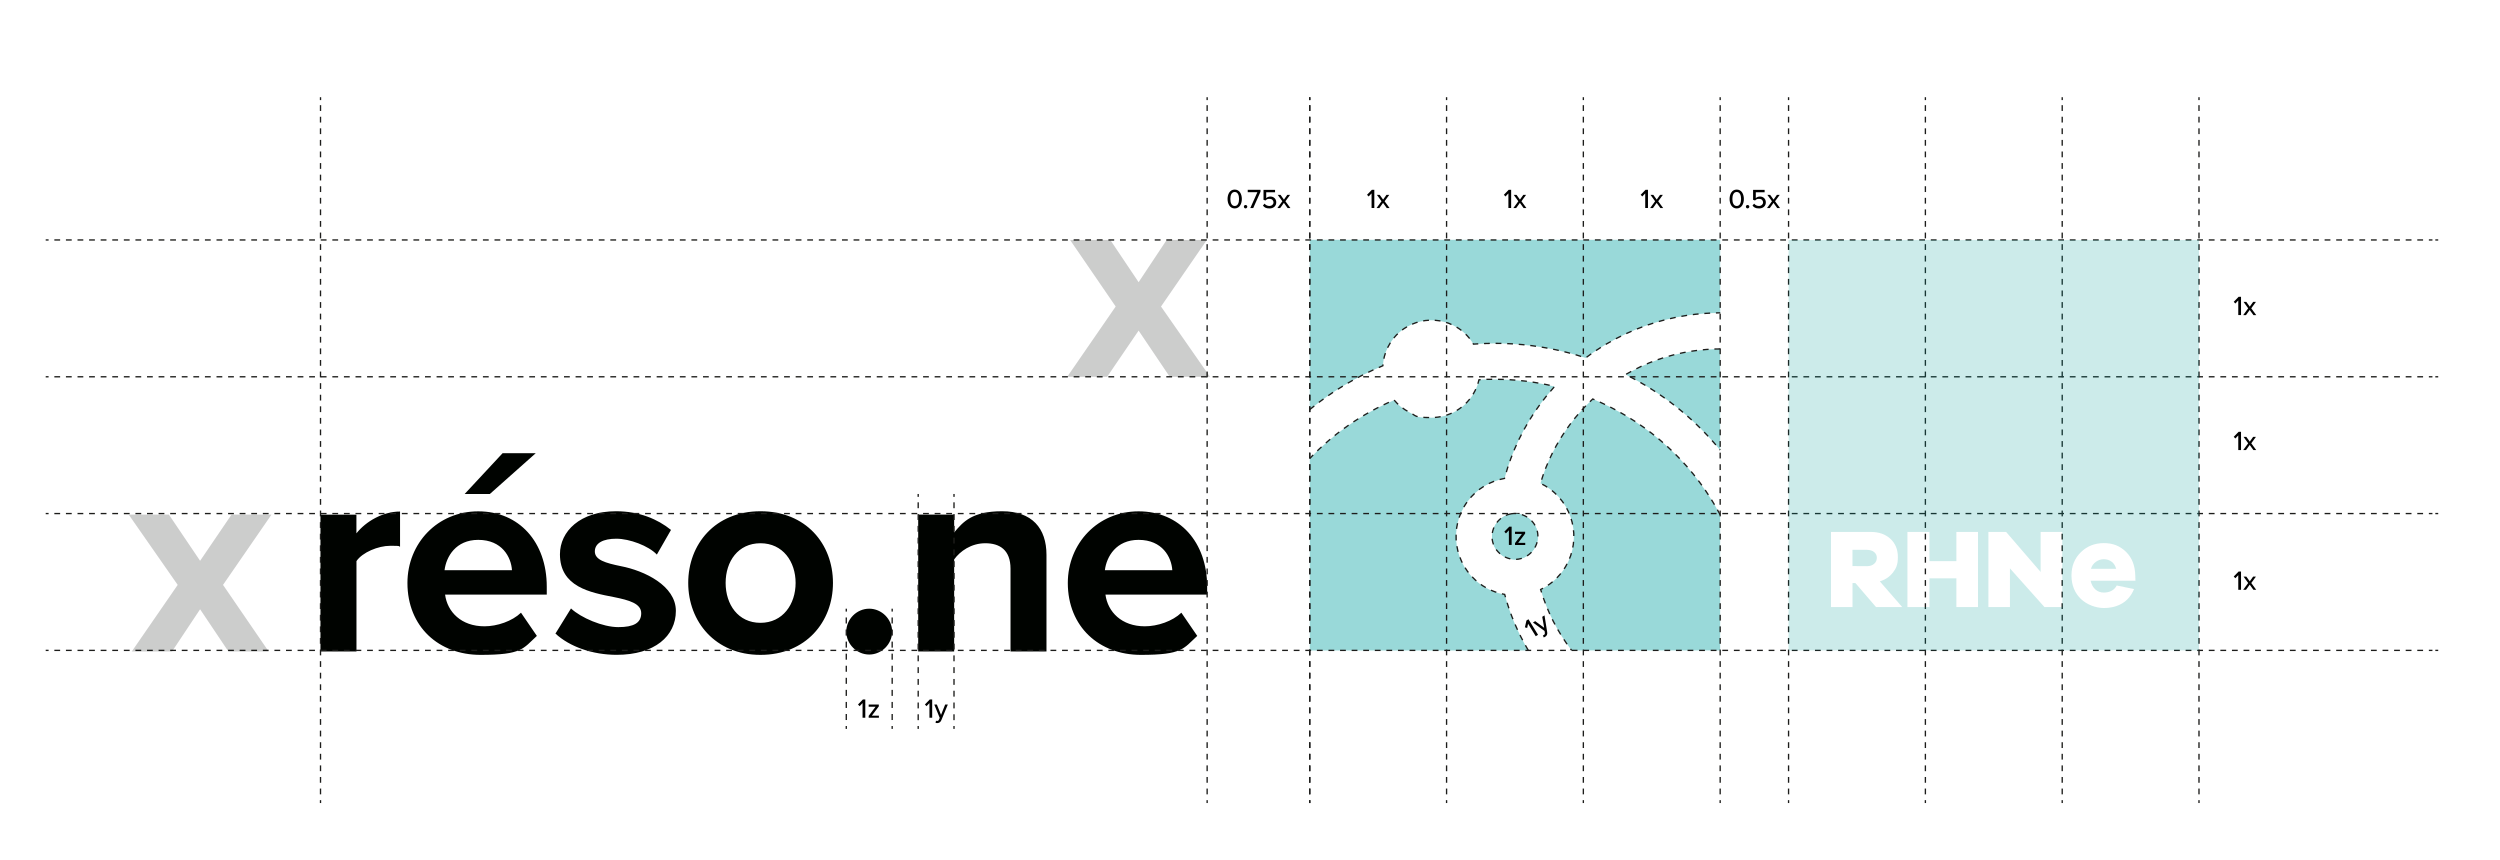
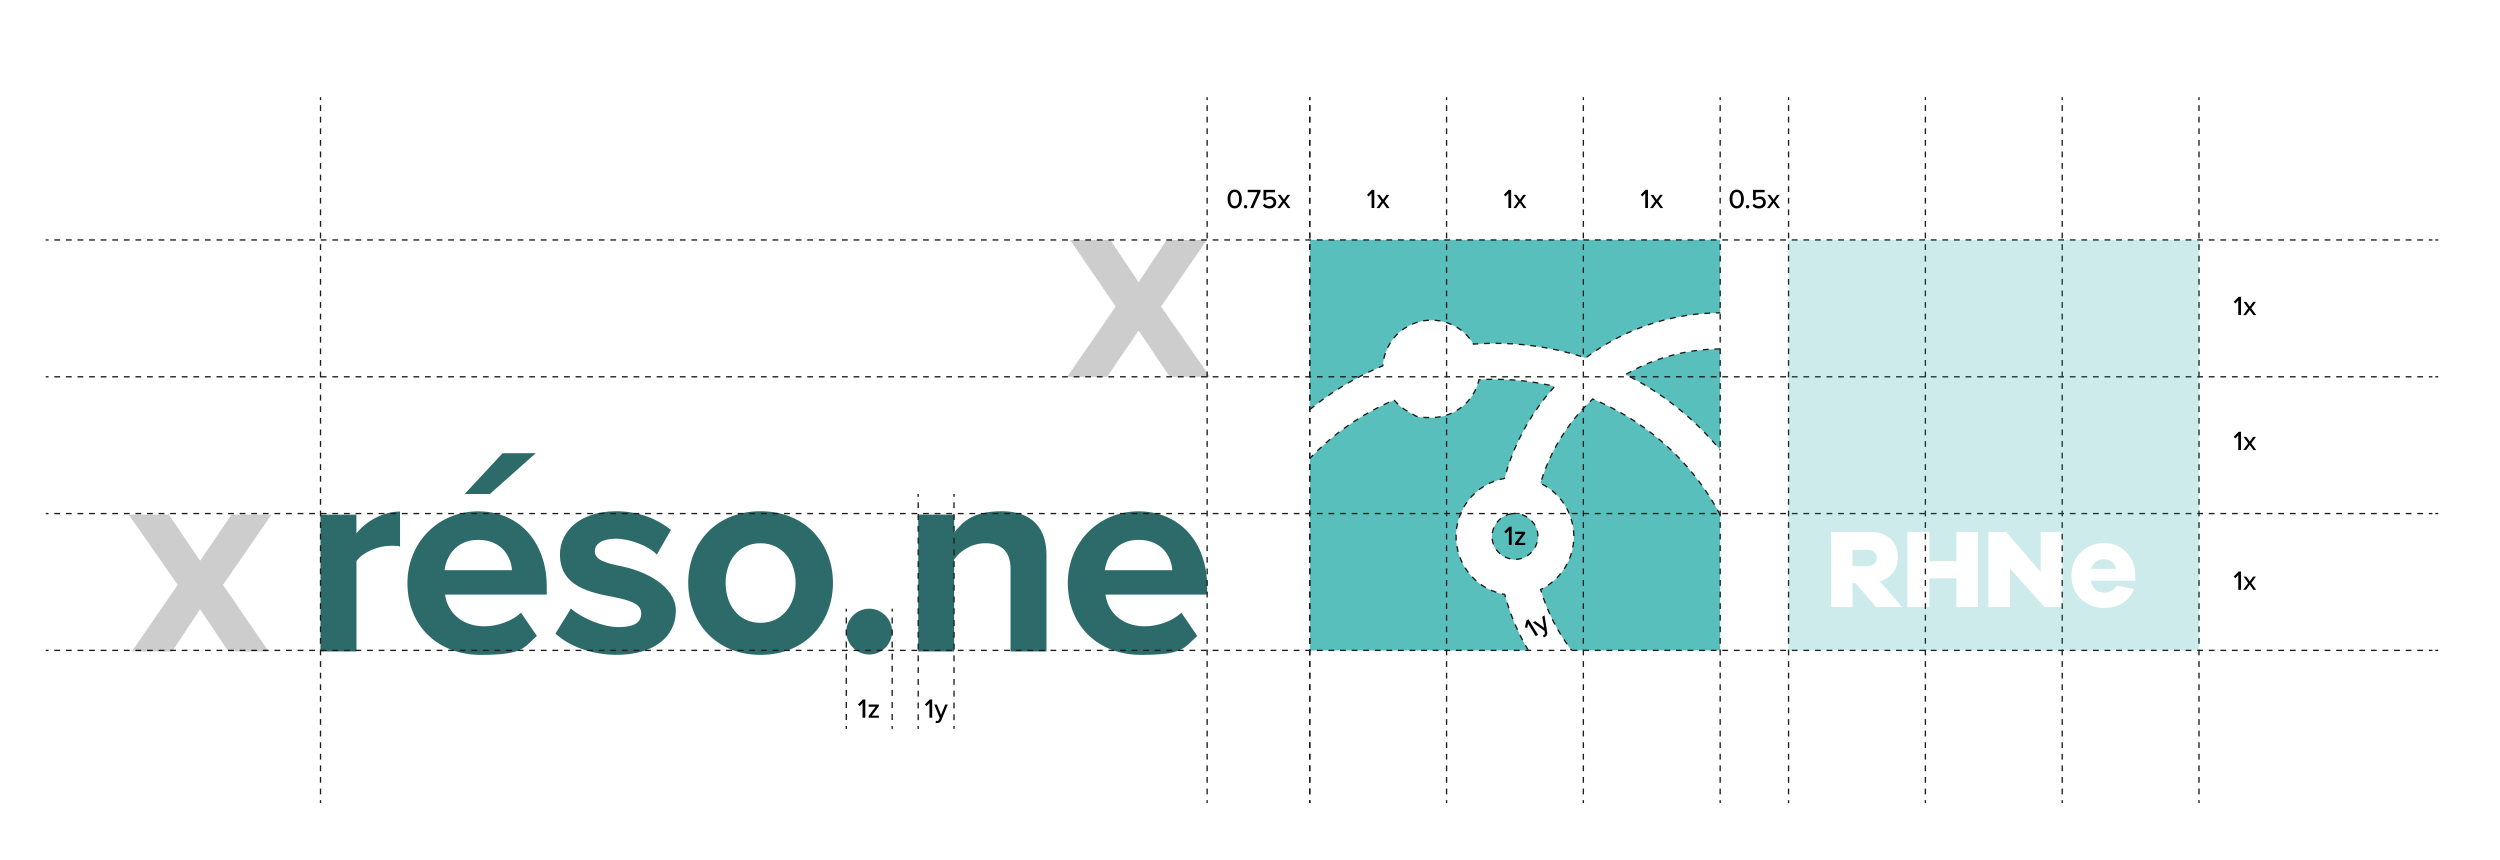
<svg xmlns="http://www.w3.org/2000/svg" id="construction" version="1.1" viewBox="0 0 5180 1781.3">
  <defs>
    <style>
      .st0 {
-         stroke-dasharray: 12;
-       }
- 
-       .st0, .st1, .st2, .st3, .st4, .st5, .st6 {
+         stroke-dasharray: 12.2 12.2;
+       }
+ 
+       .st0, .st1, .st2, .st3, .st4, .st5 {
        fill: none;
      }

-       .st0, .st1, .st2, .st4, .st5, .st6 {
+       .st0, .st2, .st3, .st4, .st5 {
        stroke: #1d1d1b;
        stroke-miterlimit: 10;
        stroke-width: 2.8px;
      }

-       .st1 {
+       .st6, .st7 {
+         opacity: .2;
+       }
+ 
+       .st8 {
+         fill: #009a96;
+       }
+ 
+       .st9 {
+         fill: #2d6b6a;
+       }
+ 
+       .st10 {
+         fill: #59bfbd;
+       }
+ 
+       .st3 {
+         stroke-dasharray: 12;
+       }
+ 
+       .st4 {
+         stroke-dasharray: 12.5 12.5;
+       }
+ 
+       .st5 {
        stroke-dasharray: 12 12;
      }

-       .st2 {
-         stroke-dasharray: 12.2 12.2;
+       .st11 {
+         clip-path: url(#clippath);
      }

      .st7 {
-         fill: #99d9d9;
-       }
- 
-       .st8, .st9 {
        fill: #000300;
-       }
- 
-       .st10 {
-         fill: #009a96;
-       }
- 
-       .st9 {
-         opacity: .2;
-       }
- 
-       .st11 {
-         opacity: .2;
-       }
- 
-       .st5 {
-         stroke-dasharray: 12.5 12.5;
-       }
- 
-       .st6 {
-         stroke-dasharray: 12 12;
-       }
- 
-       .st12 {
-         clip-path: url(#clippath);
+         isolation: isolate;
      }
    </style>
    <clipPath id="clippath">
-       <rect class="st3" x="3705.9" y="497.2" width="850.4" height="850.4" />
+       <rect class="st1" x="3705.9" y="497.2" width="850.4" height="850.4" />
    </clipPath>
  </defs>
-   <path class="st8" d="M2359.2,1118.6c49.3,0,68.1,35.8,69.8,62.8h-139.7c3.5-28.2,23.5-62.8,69.8-62.8M2212.5,1207.8c0,91,65.1,149.1,151.4,149.1s88-12.9,116.8-39.3l-32.9-48.1c-18.2,17.6-49.3,28.2-75.7,28.2-48.1,0-76.9-29.9-81.6-65.7h210.7v-16.4c0-92.7-57.5-156.1-142-156.1s-146.7,66.3-146.7,148.5M2168.3,1349.8v-200.1c0-55.2-29.9-90.4-92.1-90.4s-81,22.3-99.2,44v-37h-74.5v283.5h74.5v-190.7c12.3-17,35.2-33.5,64.6-33.5s52.2,13.5,52.2,52.8v171.4h74.5ZM1753.5,1308.7c0,25.8,21.7,47.5,47.5,47.5s47.5-21.7,47.5-47.5-21.7-47.5-47.5-47.5-47.5,21.7-47.5,47.5M1575.7,1290.5c-46.4,0-72.2-38.1-72.2-82.7s25.8-82.2,72.2-82.2,72.8,38.1,72.8,82.2-26.4,82.7-72.8,82.7M1575.7,1356.9c93.9,0,150.2-68.1,150.2-149.1s-56.3-148.5-150.2-148.5-149.7,68.1-149.7,148.5,56.3,149.1,149.7,149.1M1150.9,1312.8c29.9,27.6,77.5,44,126.8,44,78.6,0,122.7-38.7,122.7-91s-65.1-83.3-113.9-92.7c-31.7-6.5-54-12.9-54-30.5s17.6-26.4,44.6-26.4,66.9,14.7,83.9,32.9l29.3-51.1c-27.6-22.3-65.7-38.7-113.9-38.7-74.5,0-116.2,41.7-116.2,89.2,0,67.5,62.8,79.2,111.5,88.6,32.3,6.5,56.9,13.5,56.9,33.5s-15.3,28.8-47.5,28.8-77.5-19.4-98-38.7l-32.3,52.2ZM991,1118.6c49.3,0,68.1,35.8,69.8,62.8h-139.7c3.5-28.2,23.5-62.8,69.8-62.8M844.2,1207.8c0,91,65.1,149.1,151.4,149.1s88-12.9,116.8-39.3l-32.9-48.1c-18.2,17.6-49.3,28.2-75.7,28.2-48.1,0-76.9-29.9-81.6-65.7h210.7v-16.4c0-92.7-57.5-156.1-142-156.1s-146.7,66.3-146.7,148.5M1110.1,939h-68.7l-78.6,84.5h52.2l95.1-84.5ZM738.6,1349.8v-187.2c12.3-18.2,45.2-31.7,69.8-31.7s15.3.6,20.5,1.8v-72.8c-35.2,0-70.4,20-90.4,45.2v-38.7h-74.5v283.5h74.5Z" />
+   <path class="st9" d="M2359.2,1118.6c49.3,0,68.1,35.8,69.8,62.8h-139.7c3.5-28.2,23.5-62.8,69.8-62.8M2212.5,1207.8c0,91,65.1,149.1,151.4,149.1s88-12.9,116.8-39.3l-32.9-48.1c-18.2,17.6-49.3,28.2-75.7,28.2-48.1,0-76.9-29.9-81.6-65.7h210.7v-16.4c0-92.7-57.5-156.1-142-156.1s-146.7,66.3-146.7,148.5M2168.3,1349.8v-200.1c0-55.2-29.9-90.4-92.1-90.4s-81,22.3-99.2,44v-37h-74.5v283.5h74.5v-190.7c12.3-17,35.2-33.5,64.6-33.5s52.2,13.5,52.2,52.8v171.4h74.5ZM1753.5,1308.7c0,25.8,21.7,47.5,47.5,47.5s47.5-21.7,47.5-47.5-21.7-47.5-47.5-47.5-47.5,21.7-47.5,47.5M1575.7,1290.5c-46.4,0-72.2-38.1-72.2-82.7s25.8-82.2,72.2-82.2,72.8,38.1,72.8,82.2-26.4,82.7-72.8,82.7M1575.7,1356.9c93.9,0,150.2-68.1,150.2-149.1s-56.3-148.5-150.2-148.5-149.7,68.1-149.7,148.5,56.3,149.1,149.7,149.1M1150.9,1312.8c29.9,27.6,77.5,44,126.8,44,78.6,0,122.7-38.7,122.7-91s-65.1-83.3-113.9-92.7c-31.7-6.5-54-12.9-54-30.5s17.6-26.4,44.6-26.4,66.9,14.7,83.9,32.9l29.3-51.1c-27.6-22.3-65.7-38.7-113.9-38.7-74.5,0-116.2,41.7-116.2,89.2,0,67.5,62.8,79.2,111.5,88.6,32.3,6.5,56.9,13.5,56.9,33.5s-15.3,28.8-47.5,28.8-77.5-19.4-98-38.7l-32.3,52.2h0ZM991,1118.6c49.3,0,68.1,35.8,69.8,62.8h-139.7c3.5-28.2,23.5-62.8,69.8-62.8M844.2,1207.8c0,91,65.1,149.1,151.4,149.1s88-12.9,116.8-39.3l-32.9-48.1c-18.2,17.6-49.3,28.2-75.7,28.2-48.1,0-76.9-29.9-81.6-65.7h210.7v-16.4c0-92.7-57.5-156.1-142-156.1s-146.7,66.3-146.7,148.5M1110.1,939h-68.7l-78.6,84.5h52.2l95.1-84.5h0ZM738.6,1349.8v-187.2c12.3-18.2,45.2-31.7,69.8-31.7s15.3.6,20.5,1.8v-72.8c-35.2,0-70.4,20-90.4,45.2v-38.7h-74.5v283.5h74.6Z" />
  <g>
-     <path class="st7" d="M3131.7,1064.7c-25.5,4-43.6,28.8-39.7,54.3,4,25.5,28.8,43.6,54.3,39.7,25.5-4,43.6-28.8,39.7-54.3-4-25.5-28.8-43.6-54.3-39.7Z" />
-     <path class="st7" d="M2713.8,497.2v351.6c45.9-37.7,96.7-68.1,151.5-90.8.8-13.1,4.2-26.2,10.5-38.7,24.9-49.8,85.6-70,135.4-45.1,17.7,8.8,32,22.4,41.8,39,27.5-2,55.2-2.2,83-.4,51.2,3.3,101.2,13,149.6,28.9,13.7-10.3,28.1-20,43-28.8,51.5-30.4,107.7-50.4,167.1-59.3,22.9-3.4,45.7-5.1,68.6-5.2v-151.5h-850.4Z" />
-     <path class="st7" d="M3117.7,1231.9c-18-3.2-35.6-10.4-51.3-22-54.1-40-65.6-116.6-25.6-170.8,19.2-26,46.9-42.2,76.5-47.5,15-56,40.1-108.2,75-155.3,9.1-12.3,18.7-24.1,28.9-35.3-40.6-9.9-82-14.8-123.6-14.8s-22.2.4-33.2,1.1c-1.8,7.7-4.5,15.2-8.1,22.5-17.7,35.3-53.4,55.7-90.4,55.7s-30.5-3.4-45-10.7c-12.8-6.4-23.7-15.2-32.3-25.6-66.5,28.4-125.7,69.5-174.7,121v397.5h452.8c-.2-.3-.3-.5-.5-.8-21.4-36.2-37.6-74.7-48.4-115Z" />
-     <path class="st7" d="M3334.2,842.4c-11.2-5.6-22.6-10.8-34-15.6-17.4,16.2-33.4,34.2-47.9,53.7-27.4,37.1-47.7,78-60.4,121,6.8,3.3,13.4,7.2,19.7,11.9,54.1,40,65.6,116.6,25.6,170.8-12.2,16.4-27.7,29-45,37.3,13.5,45.9,35.3,88.5,64.2,126.1h307.8v-280.8c-49.8-93.7-128.1-173.3-230-224.3Z" />
-     <path class="st7" d="M3368.3,776.2c72.6,36.5,136,86.1,188.3,147.4,2.6,3,5.1,6,7.6,9.1v-209.4c-19.1,0-38.3,1.5-57.5,4.4-49.6,7.4-96.4,24-138.4,48.6Z" />
+     <path class="st10" d="M3131.7,1064.7c-25.5,4-43.6,28.8-39.7,54.3,4,25.5,28.8,43.6,54.3,39.7,25.5-4,43.6-28.8,39.7-54.3-4-25.5-28.8-43.6-54.3-39.7Z" />
+     <path class="st10" d="M2713.8,497.2v351.6c45.9-37.7,96.7-68.1,151.5-90.8.8-13.1,4.2-26.2,10.5-38.7,24.9-49.8,85.6-70,135.4-45.1,17.7,8.8,32,22.4,41.8,39,27.5-2,55.2-2.2,83-.4,51.2,3.3,101.2,13,149.6,28.9,13.7-10.3,28.1-20,43-28.8,51.5-30.4,107.7-50.4,167.1-59.3,22.9-3.4,45.7-5.1,68.6-5.2v-151.5h-850.4v.3Z" />
+     <path class="st10" d="M3117.7,1231.9c-18-3.2-35.6-10.4-51.3-22-54.1-40-65.6-116.6-25.6-170.8,19.2-26,46.9-42.2,76.5-47.5,15-56,40.1-108.2,75-155.3,9.1-12.3,18.7-24.1,28.9-35.3-40.6-9.9-82-14.8-123.6-14.8s-22.2.4-33.2,1.1c-1.8,7.7-4.5,15.2-8.1,22.5-17.7,35.3-53.4,55.7-90.4,55.7s-30.5-3.4-45-10.7c-12.8-6.4-23.7-15.2-32.3-25.6-66.5,28.4-125.7,69.5-174.7,121v397.5h452.8c-.2-.3-.3-.5-.5-.8-21.4-36.2-37.6-74.7-48.4-115h0Z" />
+     <path class="st10" d="M3334.2,842.4c-11.2-5.6-22.6-10.8-34-15.6-17.4,16.2-33.4,34.2-47.9,53.7-27.4,37.1-47.7,78-60.4,121,6.8,3.3,13.4,7.2,19.7,11.9,54.1,40,65.6,116.6,25.6,170.8-12.2,16.4-27.7,29-45,37.3,13.5,45.9,35.3,88.5,64.2,126.1h307.8v-280.8c-49.8-93.7-128.1-173.3-230-224.3h0Z" />
+     <path class="st10" d="M3368.3,776.2c72.6,36.5,136,86.1,188.3,147.4,2.6,3,5.1,6,7.6,9.1v-209.4c-19.1,0-38.3,1.5-57.5,4.4-49.6,7.4-96.4,24-138.4,48.6h0Z" />
  </g>
  <g>
    <g>
-       <line class="st4" x1="94.7" y1="1064.1" x2="100.7" y2="1064.1" />
-       <line class="st6" x1="112.6" y1="1064.1" x2="5040" y2="1064.1" />
-       <line class="st4" x1="5046" y1="1064.1" x2="5052" y2="1064.1" />
-     </g>
-     <g>
-       <line class="st4" x1="94.7" y1="780.7" x2="100.7" y2="780.7" />
-       <line class="st6" x1="112.6" y1="780.7" x2="5040" y2="780.7" />
-       <line class="st4" x1="5046" y1="780.7" x2="5052" y2="780.7" />
-     </g>
-     <g>
-       <line class="st4" x1="94.7" y1="497.2" x2="100.7" y2="497.2" />
-       <line class="st6" x1="112.6" y1="497.2" x2="5040" y2="497.2" />
-       <line class="st4" x1="5046" y1="497.2" x2="5052" y2="497.2" />
-     </g>
-     <g>
-       <line class="st4" x1="2501.2" y1="1663.9" x2="2501.2" y2="1657.9" />
-       <line class="st1" x1="2501.2" y1="1645.9" x2="2501.2" y2="213.4" />
-       <line class="st4" x1="2501.2" y1="207.4" x2="2501.2" y2="201.4" />
-     </g>
-     <g>
-       <line class="st4" x1="1753.5" y1="1510.3" x2="1753.5" y2="1504.3" />
-       <line class="st5" x1="1753.5" y1="1491.9" x2="1753.5" y2="1273.4" />
-       <line class="st4" x1="1753.5" y1="1267.2" x2="1753.5" y2="1261.2" />
-     </g>
-     <g>
-       <line class="st4" x1="1848.6" y1="1510.3" x2="1848.6" y2="1504.3" />
-       <line class="st5" x1="1848.6" y1="1491.9" x2="1848.6" y2="1273.4" />
-       <line class="st4" x1="1848.6" y1="1267.2" x2="1848.6" y2="1261.2" />
-     </g>
-     <g>
-       <line class="st4" x1="3705.9" y1="1663.9" x2="3705.9" y2="1657.9" />
-       <line class="st1" x1="3705.9" y1="1645.9" x2="3705.9" y2="213.4" />
-       <line class="st4" x1="3705.9" y1="207.4" x2="3705.9" y2="201.4" />
-     </g>
-     <g>
-       <line class="st4" x1="664.1" y1="1663.9" x2="664.1" y2="1657.9" />
-       <line class="st1" x1="664.1" y1="1645.9" x2="664.1" y2="213.4" />
-       <line class="st4" x1="664.1" y1="207.4" x2="664.1" y2="201.4" />
-     </g>
-     <g>
-       <line class="st4" x1="4556.3" y1="1663.9" x2="4556.3" y2="1657.9" />
-       <line class="st1" x1="4556.3" y1="1645.9" x2="4556.3" y2="213.4" />
-       <line class="st4" x1="4556.3" y1="207.4" x2="4556.3" y2="201.4" />
-     </g>
-     <g>
-       <line class="st4" x1="2713.8" y1="1663.9" x2="2713.8" y2="1657.9" />
-       <line class="st1" x1="2713.8" y1="1645.9" x2="2713.8" y2="213.4" />
-       <line class="st4" x1="2713.8" y1="207.4" x2="2713.8" y2="201.4" />
-     </g>
-     <g>
-       <line class="st4" x1="2997.3" y1="1663.9" x2="2997.3" y2="1657.9" />
-       <line class="st1" x1="2997.3" y1="1645.9" x2="2997.3" y2="213.4" />
-       <line class="st4" x1="2997.3" y1="207.4" x2="2997.3" y2="201.4" />
-     </g>
-     <g>
-       <line class="st4" x1="3280.7" y1="1663.9" x2="3280.7" y2="1657.9" />
-       <line class="st1" x1="3280.7" y1="1645.9" x2="3280.7" y2="213.4" />
-       <line class="st4" x1="3280.7" y1="207.4" x2="3280.7" y2="201.4" />
-     </g>
-     <g>
-       <line class="st4" x1="3989.4" y1="1663.9" x2="3989.4" y2="1657.9" />
-       <line class="st1" x1="3989.4" y1="1645.9" x2="3989.4" y2="213.4" />
-       <line class="st4" x1="3989.4" y1="207.4" x2="3989.4" y2="201.4" />
-     </g>
-     <g>
-       <line class="st4" x1="4272.9" y1="1663.9" x2="4272.9" y2="1657.9" />
-       <line class="st1" x1="4272.9" y1="1645.9" x2="4272.9" y2="213.4" />
-       <line class="st4" x1="4272.9" y1="207.4" x2="4272.9" y2="201.4" />
-     </g>
-     <g>
-       <line class="st4" x1="3564.2" y1="1663.9" x2="3564.2" y2="1657.9" />
-       <line class="st1" x1="3564.2" y1="1645.9" x2="3564.2" y2="213.4" />
-       <line class="st4" x1="3564.2" y1="207.4" x2="3564.2" y2="201.4" />
-     </g>
-     <g>
-       <line class="st4" x1="2713.8" y1="1663.9" x2="2713.8" y2="1657.9" />
-       <line class="st1" x1="2713.8" y1="1645.9" x2="2713.8" y2="213.4" />
-       <line class="st4" x1="2713.8" y1="207.4" x2="2713.8" y2="201.4" />
-     </g>
-     <g>
-       <line class="st4" x1="94.7" y1="1347.6" x2="100.7" y2="1347.6" />
-       <line class="st6" x1="112.6" y1="1347.6" x2="5040" y2="1347.6" />
-       <line class="st4" x1="5046" y1="1347.6" x2="5052" y2="1347.6" />
-     </g>
-     <path class="st7" d="M3131.7,1064.7c-25.5,4-43.6,28.8-39.7,54.3,4,25.5,28.8,43.6,54.3,39.7,25.5-4,43.6-28.8,39.7-54.3-4-25.5-28.8-43.6-54.3-39.7Z" />
+       <line class="st2" x1="94.7" y1="1064.1" x2="100.7" y2="1064.1" />
+       <line class="st5" x1="112.6" y1="1064.1" x2="5040" y2="1064.1" />
+       <line class="st2" x1="5046" y1="1064.1" x2="5052" y2="1064.1" />
+     </g>
+     <g>
+       <line class="st2" x1="94.7" y1="780.7" x2="100.7" y2="780.7" />
+       <line class="st5" x1="112.6" y1="780.7" x2="5040" y2="780.7" />
+       <line class="st2" x1="5046" y1="780.7" x2="5052" y2="780.7" />
+     </g>
+     <g>
+       <line class="st2" x1="94.7" y1="497.2" x2="100.7" y2="497.2" />
+       <line class="st5" x1="112.6" y1="497.2" x2="5040" y2="497.2" />
+       <line class="st2" x1="5046" y1="497.2" x2="5052" y2="497.2" />
+     </g>
+     <g>
+       <line class="st2" x1="2501.2" y1="1663.9" x2="2501.2" y2="1657.9" />
+       <line class="st5" x1="2501.2" y1="1645.9" x2="2501.2" y2="213.4" />
+       <line class="st2" x1="2501.2" y1="207.4" x2="2501.2" y2="201.4" />
+     </g>
+     <g>
+       <line class="st2" x1="1753.5" y1="1510.3" x2="1753.5" y2="1504.3" />
+       <line class="st4" x1="1753.5" y1="1491.9" x2="1753.5" y2="1273.4" />
+       <line class="st2" x1="1753.5" y1="1267.2" x2="1753.5" y2="1261.2" />
+     </g>
+     <g>
+       <line class="st2" x1="1848.6" y1="1510.3" x2="1848.6" y2="1504.3" />
+       <line class="st4" x1="1848.6" y1="1491.9" x2="1848.6" y2="1273.4" />
+       <line class="st2" x1="1848.6" y1="1267.2" x2="1848.6" y2="1261.2" />
+     </g>
+     <g>
+       <line class="st2" x1="3705.9" y1="1663.9" x2="3705.9" y2="1657.9" />
+       <line class="st5" x1="3705.9" y1="1645.9" x2="3705.9" y2="213.4" />
+       <line class="st2" x1="3705.9" y1="207.4" x2="3705.9" y2="201.4" />
+     </g>
+     <g>
+       <line class="st2" x1="664.1" y1="1663.9" x2="664.1" y2="1657.9" />
+       <line class="st5" x1="664.1" y1="1645.9" x2="664.1" y2="213.4" />
+       <line class="st2" x1="664.1" y1="207.4" x2="664.1" y2="201.4" />
+     </g>
+     <g>
+       <line class="st2" x1="4556.3" y1="1663.9" x2="4556.3" y2="1657.9" />
+       <line class="st5" x1="4556.3" y1="1645.9" x2="4556.3" y2="213.4" />
+       <line class="st2" x1="4556.3" y1="207.4" x2="4556.3" y2="201.4" />
+     </g>
+     <g>
+       <line class="st2" x1="2713.8" y1="1663.9" x2="2713.8" y2="1657.9" />
+       <line class="st5" x1="2713.8" y1="1645.9" x2="2713.8" y2="213.4" />
+       <line class="st2" x1="2713.8" y1="207.4" x2="2713.8" y2="201.4" />
+     </g>
+     <g>
+       <line class="st2" x1="2997.3" y1="1663.9" x2="2997.3" y2="1657.9" />
+       <line class="st5" x1="2997.3" y1="1645.9" x2="2997.3" y2="213.4" />
+       <line class="st2" x1="2997.3" y1="207.4" x2="2997.3" y2="201.4" />
+     </g>
+     <g>
+       <line class="st2" x1="3280.7" y1="1663.9" x2="3280.7" y2="1657.9" />
+       <line class="st5" x1="3280.7" y1="1645.9" x2="3280.7" y2="213.4" />
+       <line class="st2" x1="3280.7" y1="207.4" x2="3280.7" y2="201.4" />
+     </g>
+     <g>
+       <line class="st2" x1="3989.4" y1="1663.9" x2="3989.4" y2="1657.9" />
+       <line class="st5" x1="3989.4" y1="1645.9" x2="3989.4" y2="213.4" />
+       <line class="st2" x1="3989.4" y1="207.4" x2="3989.4" y2="201.4" />
+     </g>
+     <g>
+       <line class="st2" x1="4272.9" y1="1663.9" x2="4272.9" y2="1657.9" />
+       <line class="st5" x1="4272.9" y1="1645.9" x2="4272.9" y2="213.4" />
+       <line class="st2" x1="4272.9" y1="207.4" x2="4272.9" y2="201.4" />
+     </g>
+     <g>
+       <line class="st2" x1="3564.2" y1="1663.9" x2="3564.2" y2="1657.9" />
+       <line class="st5" x1="3564.2" y1="1645.9" x2="3564.2" y2="213.4" />
+       <line class="st2" x1="3564.2" y1="207.4" x2="3564.2" y2="201.4" />
+     </g>
+     <g>
+       <line class="st2" x1="2713.8" y1="1663.9" x2="2713.8" y2="1657.9" />
+       <line class="st5" x1="2713.8" y1="1645.9" x2="2713.8" y2="213.4" />
+       <line class="st2" x1="2713.8" y1="207.4" x2="2713.8" y2="201.4" />
+     </g>
+     <g>
+       <line class="st2" x1="94.7" y1="1347.6" x2="100.7" y2="1347.6" />
+       <line class="st5" x1="112.6" y1="1347.6" x2="5040" y2="1347.6" />
+       <line class="st2" x1="5046" y1="1347.6" x2="5052" y2="1347.6" />
+     </g>
+     <path class="st10" d="M3131.7,1064.7c-25.5,4-43.6,28.8-39.7,54.3,4,25.5,28.8,43.6,54.3,39.7,25.5-4,43.6-28.8,39.7-54.3-4-25.5-28.8-43.6-54.3-39.7Z" />
    <g>
      <path d="M1925.8,1487.2v-30.4l-6.1,6.4-3.3-3.5,10.1-10.4h5v37.8h-5.7Z" />
-       <path d="M1939.2,1493.3c.6.3,1.6.5,2.3.5,1.9,0,3.1-.6,4-2.7l1.6-3.6-11.3-27.7h5.4l8.6,21.5,8.6-21.5h5.5l-13.5,32.6c-1.8,4.3-4.8,5.8-8.7,5.9-.9,0-2.4-.2-3.2-.4l.8-4.6Z" />
+       <path d="M1939.2,1493.3c.6.3,1.6.5,2.3.5,1.9,0,3.1-.6,4-2.7l1.6-3.6-11.3-27.7h5.4l8.6,21.5,8.6-21.5h5.5l-13.5,32.6c-1.8,4.3-4.8,5.8-8.7,5.9-.9,0-2.4-.2-3.2-.4l.8-4.6h-.1Z" />
    </g>
    <g>
      <path d="M1787.2,1487.2v-30.4l-6.1,6.4-3.3-3.5,10.1-10.4h5v37.8h-5.7Z" />
-       <path d="M1799.9,1487.2v-3.9l14.3-19h-14.3v-4.5h21v3.8l-14.4,19.2h14.6v4.4h-21.3Z" />
+       <path d="M1799.9,1487.2v-3.9l14.3-19h-14.3v-4.5h21v3.8l-14.4,19.2h14.6v4.4h-21.3.1Z" />
    </g>
    <g>
      <path d="M3126.4,1129.2v-30.4l-6.1,6.4-3.3-3.5,10.1-10.4h5v37.8h-5.7Z" />
-       <path d="M3139.1,1129.2v-3.9l14.3-19h-14.3v-4.5h21v3.8l-14.4,19.2h14.6v4.4h-21.3Z" />
-     </g>
-     <g>
-       <line class="st4" x1="1902.5" y1="1510.3" x2="1902.5" y2="1504.3" />
-       <line class="st2" x1="1902.5" y1="1492.2" x2="1902.5" y2="1035.6" />
-       <line class="st4" x1="1902.5" y1="1029.5" x2="1902.5" y2="1023.5" />
-     </g>
-     <g>
-       <line class="st4" x1="1976.7" y1="1510.3" x2="1976.7" y2="1504.3" />
-       <line class="st2" x1="1976.7" y1="1492.2" x2="1976.7" y2="1035.6" />
-       <line class="st4" x1="1976.7" y1="1029.5" x2="1976.7" y2="1023.5" />
-     </g>
-     <g>
-       <path class="st0" d="M3131.7,1064.5c-25.5,4-43.6,28.8-39.7,54.3,4,25.5,28.8,43.6,54.3,39.7,25.5-4,43.6-28.8,39.7-54.3-4-25.5-28.8-43.6-54.3-39.7Z" />
-       <path class="st0" d="M2713.8,848.6c45.9-37.7,96.7-68.1,151.5-90.8.8-13.1,4.2-26.2,10.5-38.7,24.9-49.8,85.6-70,135.4-45.1,17.7,8.8,32,22.4,41.8,39,27.5-2,55.2-2.2,83-.4,51.2,3.3,101.2,13,149.6,28.9,13.7-10.3,28.1-20,43-28.8,51.5-30.4,107.7-50.4,167.1-59.3,22.9-3.4,45.7-5.1,68.6-5.2" />
-       <path class="st0" d="M3166.6,1347.4c-.2-.3-.3-.5-.5-.8-21.4-36.2-37.6-74.7-48.4-115-18-3.2-35.6-10.4-51.3-22-54.1-40-65.6-116.6-25.6-170.8,19.2-26,46.9-42.2,76.5-47.5,15-56,40.1-108.2,75-155.3,9.1-12.3,18.7-24.1,28.9-35.3-40.6-9.9-82-14.8-123.6-14.8s-22.2.4-33.2,1.1c-1.8,7.7-4.5,15.2-8.1,22.5-17.7,35.3-53.4,55.7-90.4,55.7s-30.5-3.4-45-10.7c-12.8-6.4-23.7-15.2-32.3-25.6-66.5,28.4-125.7,69.5-174.7,121" />
-       <path class="st0" d="M3564.2,1066.6c-49.8-93.7-128.1-173.3-230-224.3-11.2-5.6-22.6-10.8-34-15.6-17.4,16.2-33.4,34.2-47.9,53.7-27.4,37.1-47.7,78-60.4,121,6.8,3.3,13.4,7.2,19.7,11.9,54.1,40,65.6,116.6,25.6,170.8-12.2,16.4-27.7,29-45,37.3,13.5,45.9,35.3,88.5,64.2,126.1" />
-       <path class="st0" d="M3564.2,723c-19.1,0-38.3,1.5-57.5,4.4-49.6,7.4-96.4,24-138.4,48.6,72.6,36.5,136,86.1,188.3,147.4,2.6,3,5.1,6,7.6,9.1" />
+       <path d="M3139.1,1129.2v-3.9l14.3-19h-14.3v-4.5h21v3.8l-14.4,19.2h14.6v4.4h-21.3,0Z" />
+     </g>
+     <g>
+       <line class="st2" x1="1902.5" y1="1510.3" x2="1902.5" y2="1504.3" />
+       <line class="st0" x1="1902.5" y1="1492.2" x2="1902.5" y2="1035.6" />
+       <line class="st2" x1="1902.5" y1="1029.5" x2="1902.5" y2="1023.5" />
+     </g>
+     <g>
+       <line class="st2" x1="1976.7" y1="1510.3" x2="1976.7" y2="1504.3" />
+       <line class="st0" x1="1976.7" y1="1492.2" x2="1976.7" y2="1035.6" />
+       <line class="st2" x1="1976.7" y1="1029.5" x2="1976.7" y2="1023.5" />
+     </g>
+     <g>
+       <path class="st3" d="M3131.7,1064.5c-25.5,4-43.6,28.8-39.7,54.3,4,25.5,28.8,43.6,54.3,39.7,25.5-4,43.6-28.8,39.7-54.3-4-25.5-28.8-43.6-54.3-39.7Z" />
+       <path class="st3" d="M2713.8,848.6c45.9-37.7,96.7-68.1,151.5-90.8.8-13.1,4.2-26.2,10.5-38.7,24.9-49.8,85.6-70,135.4-45.1,17.7,8.8,32,22.4,41.8,39,27.5-2,55.2-2.2,83-.4,51.2,3.3,101.2,13,149.6,28.9,13.7-10.3,28.1-20,43-28.8,51.5-30.4,107.7-50.4,167.1-59.3,22.9-3.4,45.7-5.1,68.6-5.2" />
+       <path class="st3" d="M3166.6,1347.4c-.2-.3-.3-.5-.5-.8-21.4-36.2-37.6-74.7-48.4-115-18-3.2-35.6-10.4-51.3-22-54.1-40-65.6-116.6-25.6-170.8,19.2-26,46.9-42.2,76.5-47.5,15-56,40.1-108.2,75-155.3,9.1-12.3,18.7-24.1,28.9-35.3-40.6-9.9-82-14.8-123.6-14.8s-22.2.4-33.2,1.1c-1.8,7.7-4.5,15.2-8.1,22.5-17.7,35.3-53.4,55.7-90.4,55.7s-30.5-3.4-45-10.7c-12.8-6.4-23.7-15.2-32.3-25.6-66.5,28.4-125.7,69.5-174.7,121" />
+       <path class="st3" d="M3564.2,1066.6c-49.8-93.7-128.1-173.3-230-224.3-11.2-5.6-22.6-10.8-34-15.6-17.4,16.2-33.4,34.2-47.9,53.7-27.4,37.1-47.7,78-60.4,121,6.8,3.3,13.4,7.2,19.7,11.9,54.1,40,65.6,116.6,25.6,170.8-12.2,16.4-27.7,29-45,37.3,13.5,45.9,35.3,88.5,64.2,126.1" />
+       <path class="st3" d="M3564.2,723c-19.1,0-38.3,1.5-57.5,4.4-49.6,7.4-96.4,24-138.4,48.6,72.6,36.5,136,86.1,188.3,147.4,2.6,3,5.1,6,7.6,9.1" />
    </g>
    <g>
      <path d="M2558.3,392.8c10.5,0,14.8,10.1,14.8,19.5s-4.3,19.6-14.8,19.6-14.8-10.2-14.8-19.6,4.3-19.5,14.8-19.5ZM2558.3,397.8c-6.7,0-9,7.1-9,14.5s2.3,14.5,9,14.5,9-7.1,9-14.5-2.3-14.5-9-14.5Z" />
      <path d="M2580.8,424.7c1.9,0,3.6,1.6,3.6,3.5s-1.6,3.6-3.6,3.6-3.5-1.6-3.5-3.6,1.6-3.5,3.5-3.5Z" />
-       <path d="M2590.6,431.1l14.7-32.8h-20v-5h26.5v3.9l-15.1,33.9h-6.2Z" />
-       <path d="M2620.2,422c2.5,3.1,5.9,4.8,10.3,4.8s8.2-3.2,8.2-7.4-3.2-7.4-8.1-7.4-6,1-8.5,3.4l-4.1-1.3v-20.7h23.9v5h-18.3v12.1c1.8-1.8,5-3.3,8.7-3.3,6.3,0,12.1,4.4,12.1,12.1s-5.9,12.6-13.9,12.6-10.8-2.3-13.7-6l3.3-3.9Z" />
+       <path d="M2590.6,431.1l14.7-32.8h-20v-5h26.5v3.9l-15.1,33.9h-6.2.1Z" />
+       <path d="M2620.2,422c2.5,3.1,5.9,4.8,10.3,4.8s8.2-3.2,8.2-7.4-3.2-7.4-8.1-7.4-6,1-8.5,3.4l-4.1-1.3v-20.7h23.9v5h-18.3v12.1c1.8-1.8,5-3.3,8.7-3.3,6.3,0,12.1,4.4,12.1,12.1s-5.9,12.6-13.9,12.6-10.8-2.3-13.7-6l3.3-3.9h.1Z" />
      <path d="M2667.9,431.1l-7.7-10.7-7.7,10.7h-5.8l10.3-14.1-9.6-13.3h5.8l7.1,9.9,7-9.9h5.8l-9.7,13.3,10.3,14.1h-5.8Z" />
    </g>
    <g>
      <path d="M3598.5,392.8c10.5,0,14.8,10.1,14.8,19.5s-4.3,19.6-14.8,19.6-14.8-10.2-14.8-19.6,4.3-19.5,14.8-19.5ZM3598.5,397.8c-6.7,0-9,7.1-9,14.5s2.3,14.5,9,14.5,9-7.1,9-14.5-2.3-14.5-9-14.5Z" />
      <path d="M3621,424.7c1.9,0,3.6,1.6,3.6,3.5s-1.6,3.6-3.6,3.6-3.5-1.6-3.5-3.6,1.6-3.5,3.5-3.5Z" />
-       <path d="M3634.6,422c2.5,3.1,5.9,4.8,10.3,4.8s8.2-3.2,8.2-7.4-3.2-7.4-8.1-7.4-6,1-8.5,3.4l-4.1-1.3v-20.7h23.9v5h-18.3v12.1c1.8-1.8,5-3.3,8.7-3.3,6.3,0,12.1,4.4,12.1,12.1s-5.9,12.6-13.9,12.6-10.8-2.3-13.7-6l3.3-3.9Z" />
+       <path d="M3634.6,422c2.5,3.1,5.9,4.8,10.3,4.8s8.2-3.2,8.2-7.4-3.2-7.4-8.1-7.4-6,1-8.5,3.4l-4.1-1.3v-20.7h23.9v5h-18.3v12.1c1.8-1.8,5-3.3,8.7-3.3,6.3,0,12.1,4.4,12.1,12.1s-5.9,12.6-13.9,12.6-10.8-2.3-13.7-6l3.3-3.9h.1Z" />
      <path d="M3682.4,431.1l-7.7-10.7-7.7,10.7h-5.8l10.3-14.1-9.6-13.3h5.8l7.1,9.9,7-9.9h5.8l-9.7,13.3,10.3,14.1h-5.8Z" />
    </g>
    <g>
      <path d="M3408.9,431.1v-30.4l-6.1,6.4-3.3-3.5,10.1-10.4h5v37.8h-5.7Z" />
      <path d="M3440.3,431.1l-7.7-10.7-7.7,10.7h-5.8l10.3-14.1-9.6-13.3h5.8l7.1,9.9,7-9.9h5.8l-9.7,13.3,10.3,14.1h-5.8Z" />
    </g>
    <g>
      <path d="M3125.4,431.1v-30.4l-6.1,6.4-3.3-3.5,10.1-10.4h5v37.8h-5.7Z" />
      <path d="M3156.9,431.1l-7.7-10.7-7.7,10.7h-5.8l10.3-14.1-9.6-13.3h5.8l7.1,9.9,7-9.9h5.8l-9.7,13.3,10.3,14.1h-5.8Z" />
    </g>
    <g>
      <path d="M2841.9,431.1v-30.4l-6.1,6.4-3.3-3.5,10.1-10.4h5v37.8h-5.7Z" />
      <path d="M2873.4,431.1l-7.7-10.7-7.7,10.7h-5.8l10.3-14.1-9.6-13.3h5.8l7.1,9.9,7-9.9h5.8l-9.7,13.3,10.3,14.1h-5.8Z" />
    </g>
    <g>
      <path d="M4637.7,652.9v-30.4l-6.1,6.4-3.3-3.5,10.1-10.4h5v37.8h-5.7Z" />
-       <path d="M4669.1,652.9l-7.7-10.7-7.7,10.7h-5.8l10.3-14.1-9.6-13.3h5.8l7.1,9.9,7-9.9h5.8l-9.7,13.3,10.3,14.1h-5.8Z" />
+       <path d="M4669.1,652.9l-7.7-10.7-7.7,10.7h-5.8l10.3-14.1-9.6-13.3h5.8l7.1,9.9,7-9.9h5.8l-9.7,13.3,10.3,14.1h-5.8,0Z" />
    </g>
    <g>
      <path d="M4637.7,932.6v-30.4l-6.1,6.4-3.3-3.5,10.1-10.4h5v37.8h-5.7Z" />
-       <path d="M4669.1,932.6l-7.7-10.7-7.7,10.7h-5.8l10.3-14.1-9.6-13.3h5.8l7.1,9.9,7-9.9h5.8l-9.7,13.3,10.3,14.1h-5.8Z" />
+       <path d="M4669.1,932.6l-7.7-10.7-7.7,10.7h-5.8l10.3-14.1-9.6-13.3h5.8l7.1,9.9,7-9.9h5.8l-9.7,13.3,10.3,14.1h-5.8,0Z" />
    </g>
    <g>
      <path d="M4637.7,1222.1v-30.4l-6.1,6.4-3.3-3.5,10.1-10.4h5v37.8h-5.7Z" />
-       <path d="M4669.1,1222.1l-7.7-10.7-7.7,10.7h-5.8l10.3-14.1-9.6-13.3h5.8l7.1,9.9,7-9.9h5.8l-9.7,13.3,10.3,14.1h-5.8Z" />
-     </g>
-     <g>
-       <path d="M3182.1,1318.3l-15.9-25.9-1.9,8.7-4.7-1.2,3.2-14.2,4.2-2.6,19.8,32.2-4.8,3Z" />
-       <path d="M3196.7,1316.5c.7,0,1.6-.4,2.2-.8,1.6-1,2.3-2.2,2-4.3l-.5-3.9-24.1-17.6,4.6-2.9,18.6,13.8-4-22.8,4.7-2.9,5.6,34.8c.8,4.6-1,7.5-4.3,9.6-.7.4-2.1,1.1-2.9,1.3l-1.7-4.3Z" />
-     </g>
-     <polygon class="st9" points="2507.1 780.7 2405.6 635.1 2500.6 497.2 2417.3 497.2 2359.2 584.7 2300.5 497.2 2217.2 497.2 2311.7 635.1 2211.3 780.7 2294 780.7 2359.2 685 2423.7 780.7 2507.1 780.7" />
-     <polygon class="st9" points="266.7 1066.3 368.2 1211.9 273.1 1349.8 356.5 1349.8 414.6 1262.4 473.2 1349.8 556.6 1349.8 462.1 1211.9 562.5 1066.3 479.7 1066.3 414.6 1162 350 1066.3 266.7 1066.3" />
-     <g class="st11">
-       <g class="st12">
-         <path class="st10" d="M4375.1,1163.7c-4.5-3.3-9.8-5-15.9-5s-11.4,1.8-16.4,5.3c-5,3.5-8.6,8.3-10.3,14.6h52.2c-1.8-6.6-5-11.6-9.6-14.9" />
-         <path class="st10" d="M3868.3,1139.2h-30v33.7l30,.2c6.3,0,11.1-1.6,14.9-4.9,3.7-3.2,5.6-7.4,5.6-12.5s-1.9-8.8-5.6-11.8-8.6-4.6-14.9-4.6" />
-         <path class="st10" d="M4341.5,1221.2c4.8,4.3,10.6,6.6,17.4,6.6,12.6,0,21.7-4.8,27-14.6l35.8,7.3c-5.3,13.1-13.4,23-24.2,29.5-10.8,6.6-23.7,9.8-38.6,9.8s-34.6-6.3-47.4-18.9c-12.9-12.6-19.4-28.8-19.4-48.5s6.6-35.6,19.4-48.2c12.9-12.6,28.8-18.9,47.7-18.9s33.8,6.1,46.2,18.4c12.4,12.4,18.4,28.5,18.9,48.7l.3,10.9h-92.9c1.8,7.6,5,13.6,9.8,17.9M4273,1257.8h-36.9l-71.5-80.1v80.1h-44.6v-155.6h36.7l71.5,82.9v-82.9h44.8v155.6ZM4098.4,1257.8h-44.8v-59.5h-55.8v59.5h-45.6v-155.6h45.6v60.5h55.8v-60.5h44.8v155.6ZM3887.1,1257.8l-42.7-49.7h-6v49.7h-44.6v-155.6h82.9c16.7,0,30.2,4.9,40.4,14.4,10.2,9.5,15.3,22.1,15.3,37.6s-3.3,23-10,31.8c-6.7,8.8-15.8,15.1-27.4,18.6l46.4,53.2h-54.3ZM3705.9,1347.6h850.4V497.2h-850.4v850.4Z" />
+       <path d="M4669.1,1222.1l-7.7-10.7-7.7,10.7h-5.8l10.3-14.1-9.6-13.3h5.8l7.1,9.9,7-9.9h5.8l-9.7,13.3,10.3,14.1h-5.8,0Z" />
+     </g>
+     <g>
+       <path d="M3182.1,1318.3l-15.9-25.9-1.9,8.7-4.7-1.2,3.2-14.2,4.2-2.6,19.8,32.2-4.8,3h0Z" />
+       <path d="M3196.7,1316.5c.7,0,1.6-.4,2.2-.8,1.6-1,2.3-2.2,2-4.3l-.5-3.9-24.1-17.6,4.6-2.9,18.6,13.8-4-22.8,4.7-2.9,5.6,34.8c.8,4.6-1,7.5-4.3,9.6-.7.4-2.1,1.1-2.9,1.3l-1.7-4.3h-.2Z" />
+     </g>
+     <polygon class="st7" points="2507.1 780.7 2405.6 635.1 2500.6 497.2 2417.3 497.2 2359.2 584.7 2300.5 497.2 2217.2 497.2 2311.7 635.1 2211.3 780.7 2294 780.7 2359.2 685 2423.7 780.7 2507.1 780.7" />
+     <polygon class="st7" points="266.7 1066.3 368.2 1211.9 273.1 1349.8 356.5 1349.8 414.6 1262.4 473.2 1349.8 556.6 1349.8 462.1 1211.9 562.5 1066.3 479.7 1066.3 414.6 1162 350 1066.3 266.7 1066.3" />
+     <g class="st6">
+       <g class="st11">
+         <g>
+           <path class="st8" d="M4375.1,1163.7c-4.5-3.3-9.8-5-15.9-5s-11.4,1.8-16.4,5.3-8.6,8.3-10.3,14.6h52.2c-1.8-6.6-5-11.6-9.6-14.9" />
+           <path class="st8" d="M3868.3,1139.2h-30v33.7l30,.2c6.3,0,11.1-1.6,14.9-4.9,3.7-3.2,5.6-7.4,5.6-12.5s-1.9-8.8-5.6-11.8-8.6-4.6-14.9-4.6" />
+           <path class="st8" d="M4341.5,1221.2c4.8,4.3,10.6,6.6,17.4,6.6,12.6,0,21.7-4.8,27-14.6l35.8,7.3c-5.3,13.1-13.4,23-24.2,29.5-10.8,6.6-23.7,9.8-38.6,9.8s-34.6-6.3-47.4-18.9c-12.9-12.6-19.4-28.8-19.4-48.5s6.6-35.6,19.4-48.2c12.9-12.6,28.8-18.9,47.7-18.9s33.8,6.1,46.2,18.4c12.4,12.4,18.4,28.5,18.9,48.7l.3,10.9h-92.9c1.8,7.6,5,13.6,9.8,17.9M4273,1257.8h-36.9l-71.5-80.1v80.1h-44.6v-155.6h36.7l71.5,82.9v-82.9h44.8v155.6ZM4098.4,1257.8h-44.8v-59.5h-55.8v59.5h-45.6v-155.6h45.6v60.5h55.8v-60.5h44.8v155.6ZM3887.1,1257.8l-42.7-49.7h-6v49.7h-44.6v-155.6h82.9c16.7,0,30.2,4.9,40.4,14.4s15.3,22.1,15.3,37.6-3.3,23-10,31.8-15.8,15.1-27.4,18.6l46.4,53.2h-54.3,0ZM3705.9,1347.6h850.4V497.2h-850.4v850.4h0Z" />
+         </g>
      </g>
    </g>
  </g>
</svg>
